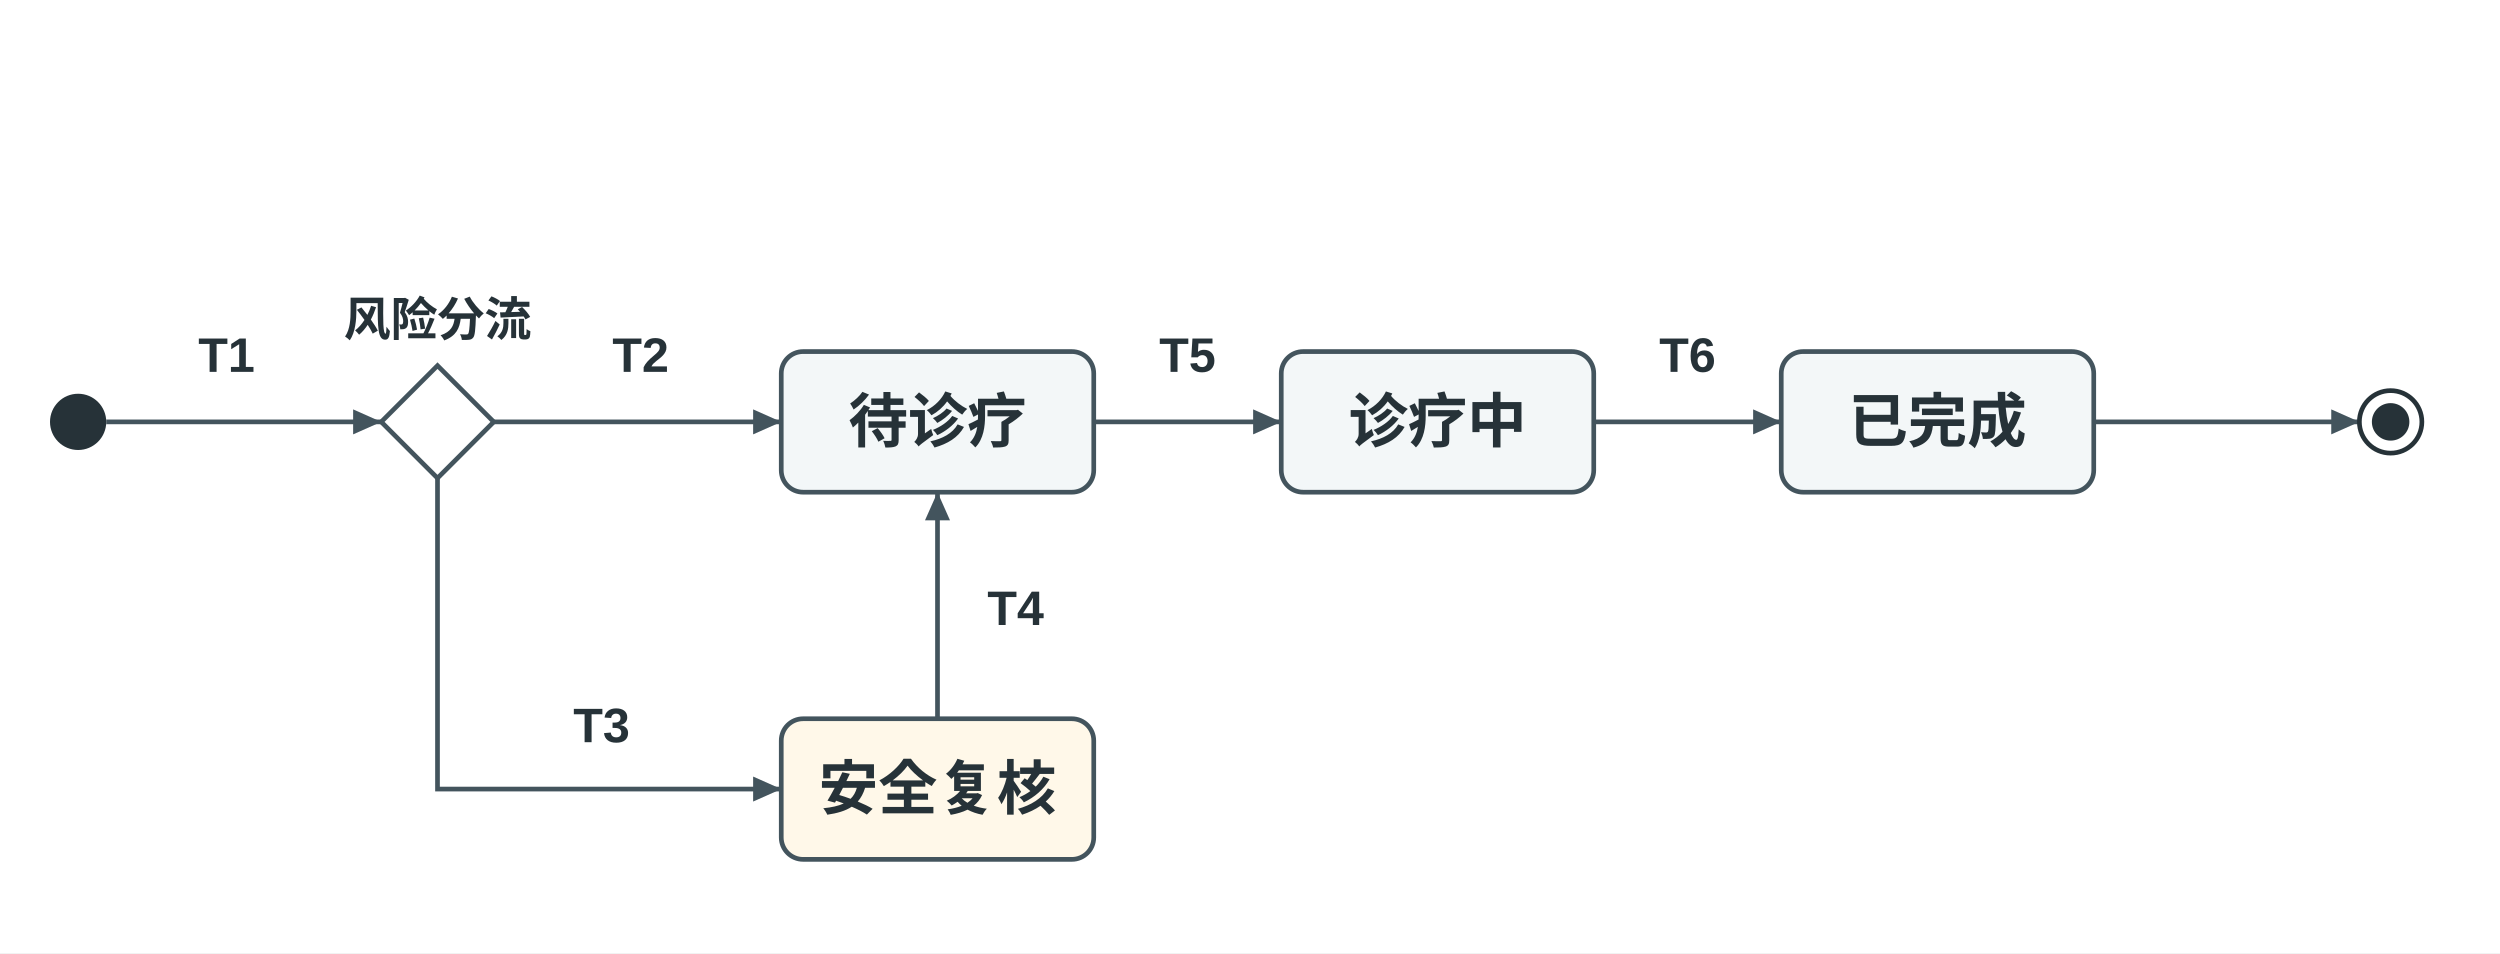
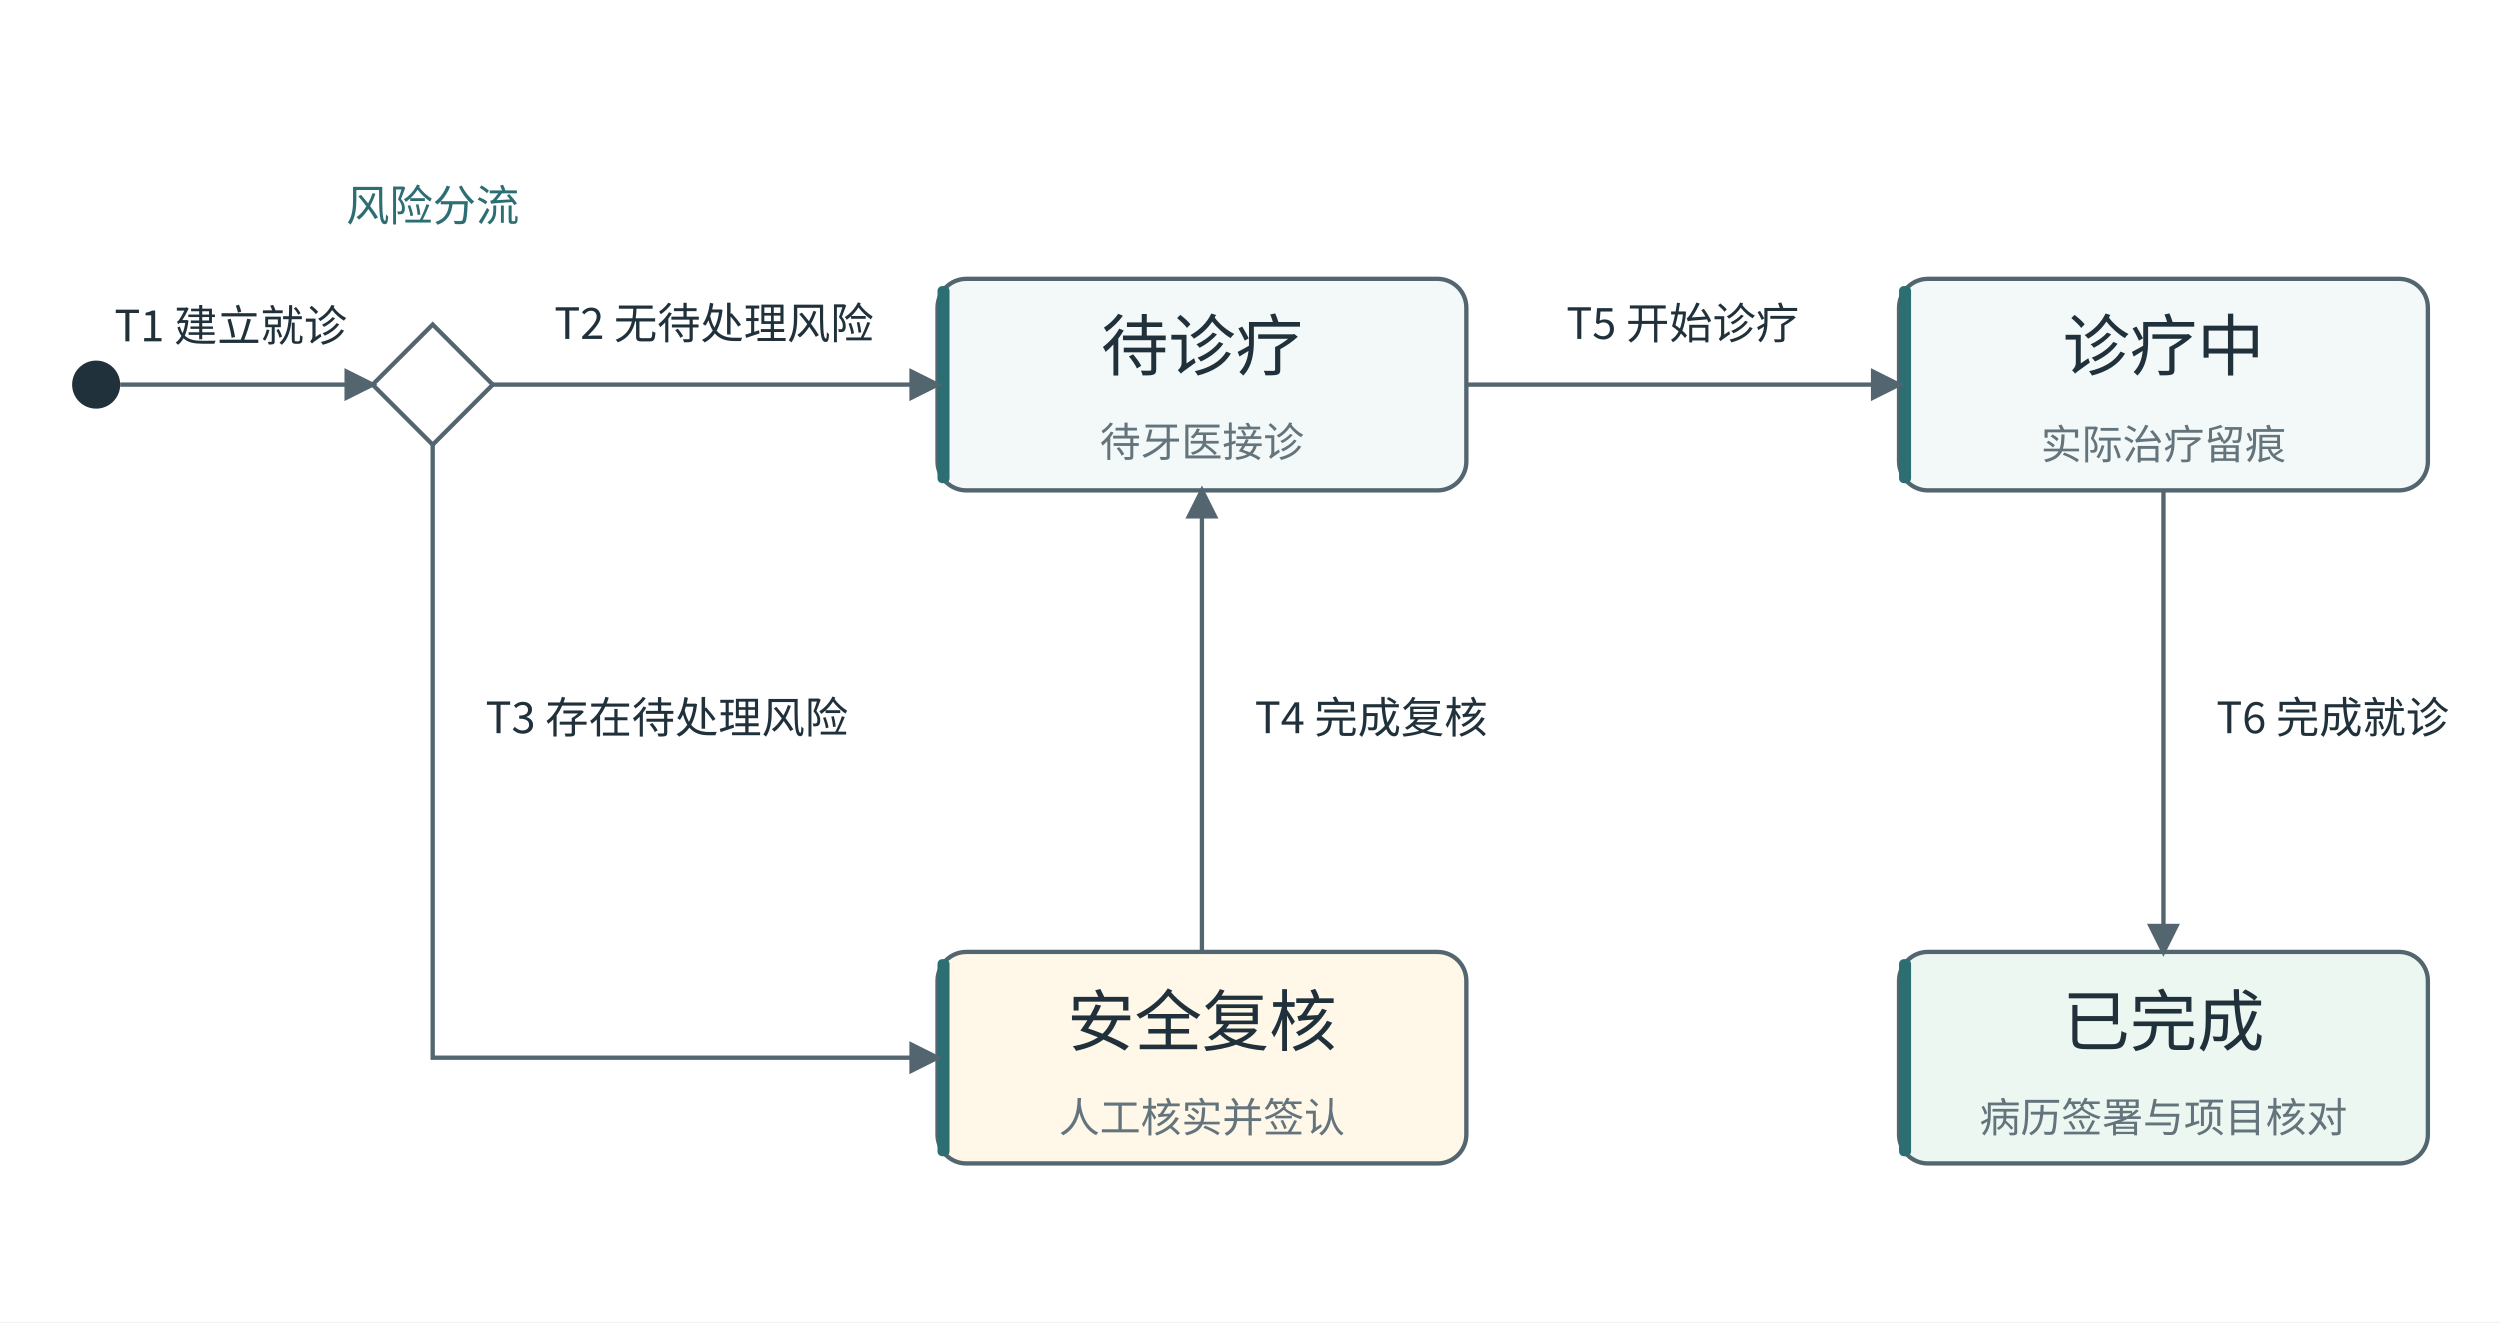
- <svg xmlns="http://www.w3.org/2000/svg" width="1600" height="610" viewBox="0 0 1600 610">
-   <rect width="100%" height="100%" fill="white" />
-   <polyline points="68,270 244,270" fill="none" stroke="#43545D" stroke-width="3" stroke-linejoin="miter" />
-   <polygon points="244.0,270.0 226.0,278.0 226.0,262.0" fill="#43545D" />
-   <polyline points="316,270 500,270" fill="none" stroke="#43545D" stroke-width="3" stroke-linejoin="miter" />
-   <polygon points="500.0,270.0 482.0,278.0 482.0,262.0" fill="#43545D" />
-   <polyline points="280,306 280,505 500,505" fill="none" stroke="#43545D" stroke-width="3" stroke-linejoin="miter" />
-   <polygon points="500.0,505.0 482.0,513.0 482.0,497.0" fill="#43545D" />
-   <polyline points="600,460 600,315" fill="none" stroke="#43545D" stroke-width="3" stroke-linejoin="miter" />
-   <polygon points="600.0,315.0 608.0,333.0 592.0,333.0" fill="#43545D" />
-   <polyline points="700,270 820,270" fill="none" stroke="#43545D" stroke-width="3" stroke-linejoin="miter" />
-   <polygon points="820.0,270.0 802.0,278.0 802.0,262.0" fill="#43545D" />
-   <polyline points="1020,270 1140,270" fill="none" stroke="#43545D" stroke-width="3" stroke-linejoin="miter" />
-   <polygon points="1140.0,270.0 1122.0,278.0 1122.0,262.0" fill="#43545D" />
-   <polyline points="1340,270 1510,270" fill="none" stroke="#43545D" stroke-width="3" stroke-linejoin="miter" />
-   <polygon points="1510.0,270.0 1492.0,278.0 1492.0,262.0" fill="#43545D" />
-   <circle cx="50" cy="270" r="18" fill="#263238" />
-   <polygon points="280,234 316,270 280,306 244,270" fill="white" stroke="#43545D" stroke-width="3" />
-   <text x="280" y="215" text-anchor="middle" font-family="Microsoft YaHei,SimHei,sans-serif" font-size="30" font-weight="600" fill="#263238">风险分流</text>
-   <rect x="500.0" y="225.0" width="200" height="90" rx="14" fill="#F3F7F8" stroke="#43545D" stroke-width="3" />
-   <text x="600" y="283" text-anchor="middle" font-family="Microsoft YaHei,SimHei,sans-serif" font-size="38" font-weight="600" fill="#263238">待诊疗</text>
-   <rect x="820.0" y="225.0" width="200" height="90" rx="14" fill="#F3F7F8" stroke="#43545D" stroke-width="3" />
-   <text x="920" y="283" text-anchor="middle" font-family="Microsoft YaHei,SimHei,sans-serif" font-size="38" font-weight="600" fill="#263238">诊疗中</text>
-   <rect x="1140.0" y="225.0" width="200" height="90" rx="14" fill="#F3F7F8" stroke="#43545D" stroke-width="3" />
-   <text x="1240" y="283" text-anchor="middle" font-family="Microsoft YaHei,SimHei,sans-serif" font-size="38" font-weight="600" fill="#263238">已完成</text>
-   <rect x="500.0" y="460.0" width="200" height="90" rx="14" fill="#FFF8E9" stroke="#43545D" stroke-width="3" />
-   <text x="600" y="518" text-anchor="middle" font-family="Microsoft YaHei,SimHei,sans-serif" font-size="38" font-weight="600" fill="#263238">安全复核</text>
-   <circle cx="1530" cy="270" r="20" fill="white" stroke="#263238" stroke-width="3" />
-   <circle cx="1530" cy="270" r="12" fill="#263238" />
-   <rect x="113" y="207" width="64" height="42" rx="6" fill="white" />
-   <text x="145" y="238" text-anchor="middle" font-family="Arial,sans-serif" font-size="31" font-weight="700" fill="#263238">T1</text>
-   <rect x="378" y="207" width="64" height="42" rx="6" fill="white" />
-   <text x="410" y="238" text-anchor="middle" font-family="Arial,sans-serif" font-size="31" font-weight="700" fill="#263238">T2</text>
-   <rect x="353" y="444" width="64" height="42" rx="6" fill="white" />
-   <text x="385" y="475" text-anchor="middle" font-family="Arial,sans-serif" font-size="31" font-weight="700" fill="#263238">T3</text>
-   <rect x="618" y="369" width="64" height="42" rx="6" fill="white" />
-   <text x="650" y="400" text-anchor="middle" font-family="Arial,sans-serif" font-size="31" font-weight="700" fill="#263238">T4</text>
-   <rect x="728" y="207" width="64" height="42" rx="6" fill="white" />
-   <text x="760" y="238" text-anchor="middle" font-family="Arial,sans-serif" font-size="31" font-weight="700" fill="#263238">T5</text>
-   <rect x="1048" y="207" width="64" height="42" rx="6" fill="white" />
-   <text x="1080" y="238" text-anchor="middle" font-family="Arial,sans-serif" font-size="31" font-weight="700" fill="#263238">T6</text>
+ <svg xmlns="http://www.w3.org/2000/svg" width="1040" height="550" viewBox="0 0 1040 550">
+   <defs>
+     <linearGradient id="peach">
+       <stop stop-color="#fcead9" />
+       <stop offset="1" stop-color="#fffdfb" />
+     </linearGradient>
+     <linearGradient id="blue">
+       <stop stop-color="#cde8fa" />
+       <stop offset="1" stop-color="#eaf5ff" />
+     </linearGradient>
+   </defs>
+   <rect width="1040" height="550" fill="white" />
+   <ellipse cx="40" cy="160" rx="10" ry="10" fill="#20313B" stroke="none" stroke-width="1.8" />
+   <polygon points="180,135 205,160 180,185 155,160" fill="white" stroke="#53656F" stroke-width="1.8" />
+   <text x="180" y="92.0" text-anchor="middle" font-family="Microsoft YaHei,Noto Sans CJK SC,serif" font-size="18" font-weight="normal" fill="#2D6E73">风险分流</text>
+   <rect x="390.0" y="116.0" width="220" height="88" rx="12" fill="#F3F8F8" stroke="#53656F" stroke-width="1.8" />
+   <rect x="390.0" y="119.0" width="5" height="82" rx="2" fill="#2D6E73" stroke="none" stroke-width="1.8" />
+   <text x="500" y="154.0" text-anchor="middle" font-family="Microsoft YaHei,Noto Sans CJK SC,serif" font-size="28" font-weight="normal" fill="#20313B">待诊疗</text>
+   <text x="500" y="190.0" text-anchor="middle" font-family="Microsoft YaHei,Noto Sans CJK SC,serif" font-size="17" font-weight="normal" fill="#64747C">待牙医接诊</text>
+   <rect x="790.0" y="116.0" width="220" height="88" rx="12" fill="#F3F8F8" stroke="#53656F" stroke-width="1.8" />
+   <rect x="790.0" y="119.0" width="5" height="82" rx="2" fill="#2D6E73" stroke="none" stroke-width="1.8" />
+   <text x="900" y="154.0" text-anchor="middle" font-family="Microsoft YaHei,Noto Sans CJK SC,serif" font-size="28" font-weight="normal" fill="#20313B">诊疗中</text>
+   <text x="900" y="191.0" text-anchor="middle" font-family="Microsoft YaHei,Noto Sans CJK SC,serif" font-size="17" font-weight="normal" fill="#64747C">实际治疗留痕</text>
+   <rect x="390.0" y="396.0" width="220" height="88" rx="12" fill="#FFF7E8" stroke="#53656F" stroke-width="1.8" />
+   <rect x="390.0" y="399.0" width="5" height="82" rx="2" fill="#2D6E73" stroke="none" stroke-width="1.8" />
+   <text x="500" y="435.0" text-anchor="middle" font-family="Microsoft YaHei,Noto Sans CJK SC,serif" font-size="28" font-weight="normal" fill="#20313B">安全复核</text>
+   <text x="500" y="471.0" text-anchor="middle" font-family="Microsoft YaHei,Noto Sans CJK SC,serif" font-size="17" font-weight="normal" fill="#64747C">人工核实并签认</text>
+   <rect x="790.0" y="396.0" width="220" height="88" rx="12" fill="#EDF7F1" stroke="#53656F" stroke-width="1.8" />
+   <rect x="790.0" y="399.0" width="5" height="82" rx="2" fill="#2D6E73" stroke="none" stroke-width="1.8" />
+   <text x="900" y="435.0" text-anchor="middle" font-family="Microsoft YaHei,Noto Sans CJK SC,serif" font-size="28" font-weight="normal" fill="#20313B">已完成</text>
+   <text x="900" y="471.0" text-anchor="middle" font-family="Microsoft YaHei,Noto Sans CJK SC,serif" font-size="17" font-weight="normal" fill="#64747C">病历签署与项目核对</text>
+   <polyline points="50,160 155,160" fill="none" stroke="#53656F" stroke-width="1.8" />
+   <polygon points="144.2,154.6 155,160 144.2,165.4 144.2,154.6" fill="#53656F" stroke="#53656F" stroke-width="1.8" />
+   <text x="96" y="142.0" text-anchor="middle" font-family="Microsoft YaHei,Noto Sans CJK SC,serif" font-size="18" font-weight="normal" fill="#20313B">T1 建立就诊</text>
+   <polyline points="205,160 390,160" fill="none" stroke="#53656F" stroke-width="1.8" />
+   <polygon points="379.2,154.6 390,160 379.2,165.4 379.2,154.6" fill="#53656F" stroke="#53656F" stroke-width="1.8" />
+   <text x="297" y="141.0" text-anchor="middle" font-family="Microsoft YaHei,Noto Sans CJK SC,serif" font-size="18" font-weight="normal" fill="#20313B">T2 无待处理风险</text>
+   <polyline points="180,185 180,440 390,440" fill="none" stroke="#53656F" stroke-width="1.8" />
+   <polygon points="379.2,434.6 390,440 379.2,445.4 379.2,434.6" fill="#53656F" stroke="#53656F" stroke-width="1.8" />
+   <text x="202" y="305.0" text-anchor="start" font-family="Microsoft YaHei,Noto Sans CJK SC,serif" font-size="18" font-weight="normal" fill="#20313B">T3 存在待处理风险</text>
+   <polyline points="500,396 500,204" fill="none" stroke="#53656F" stroke-width="1.8" />
+   <polygon points="494.6,214.8 500,204 505.4,214.8 494.6,214.8" fill="#53656F" stroke="#53656F" stroke-width="1.8" />
+   <text x="522" y="305.0" text-anchor="start" font-family="Microsoft YaHei,Noto Sans CJK SC,serif" font-size="18" font-weight="normal" fill="#20313B">T4 完成复核</text>
+   <polyline points="610,160 790,160" fill="none" stroke="#53656F" stroke-width="1.8" />
+   <polygon points="779.2,154.6 790,160 779.2,165.4 779.2,154.6" fill="#53656F" stroke="#53656F" stroke-width="1.8" />
+   <text x="700" y="141.0" text-anchor="middle" font-family="Microsoft YaHei,Noto Sans CJK SC,serif" font-size="18" font-weight="normal" fill="#20313B">T5 开始诊疗</text>
+   <polyline points="900,204 900,396" fill="none" stroke="#53656F" stroke-width="1.8" />
+   <polygon points="905.4,385.2 900,396 894.6,385.2 905.4,385.2" fill="#53656F" stroke="#53656F" stroke-width="1.8" />
+   <text x="922" y="305.0" text-anchor="start" font-family="Microsoft YaHei,Noto Sans CJK SC,serif" font-size="18" font-weight="normal" fill="#20313B">T6 完成就诊</text>
</svg>
